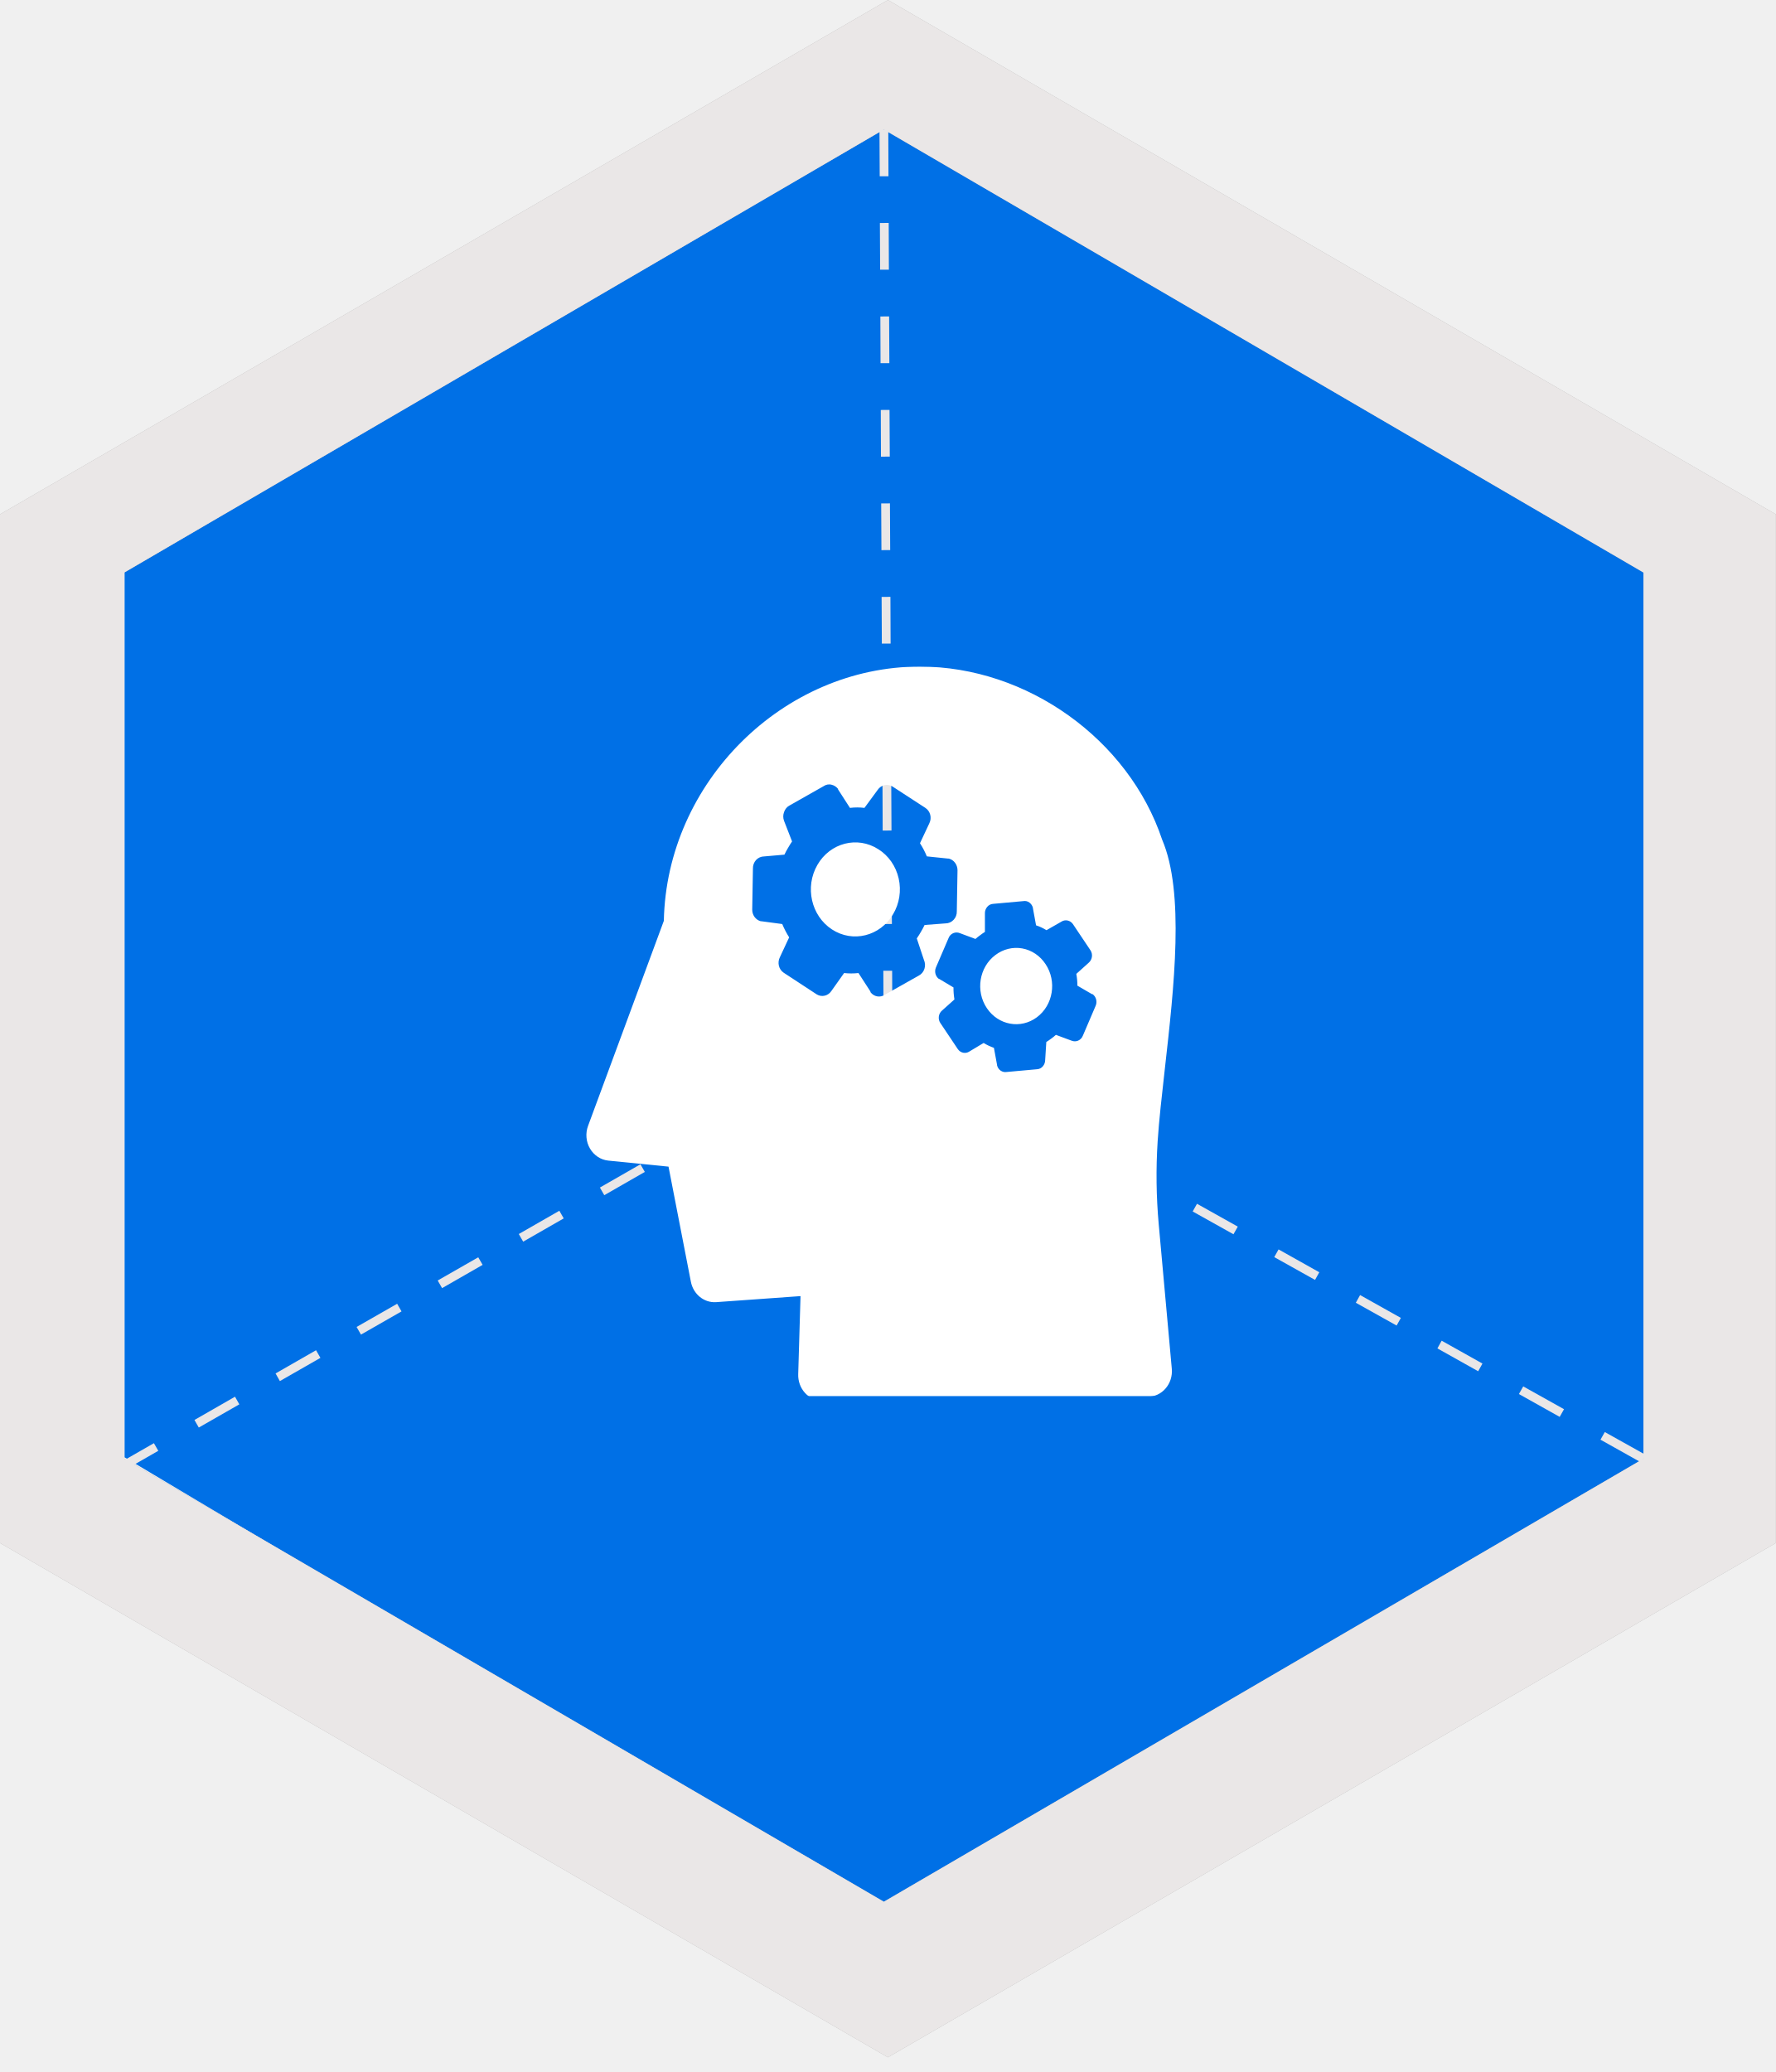
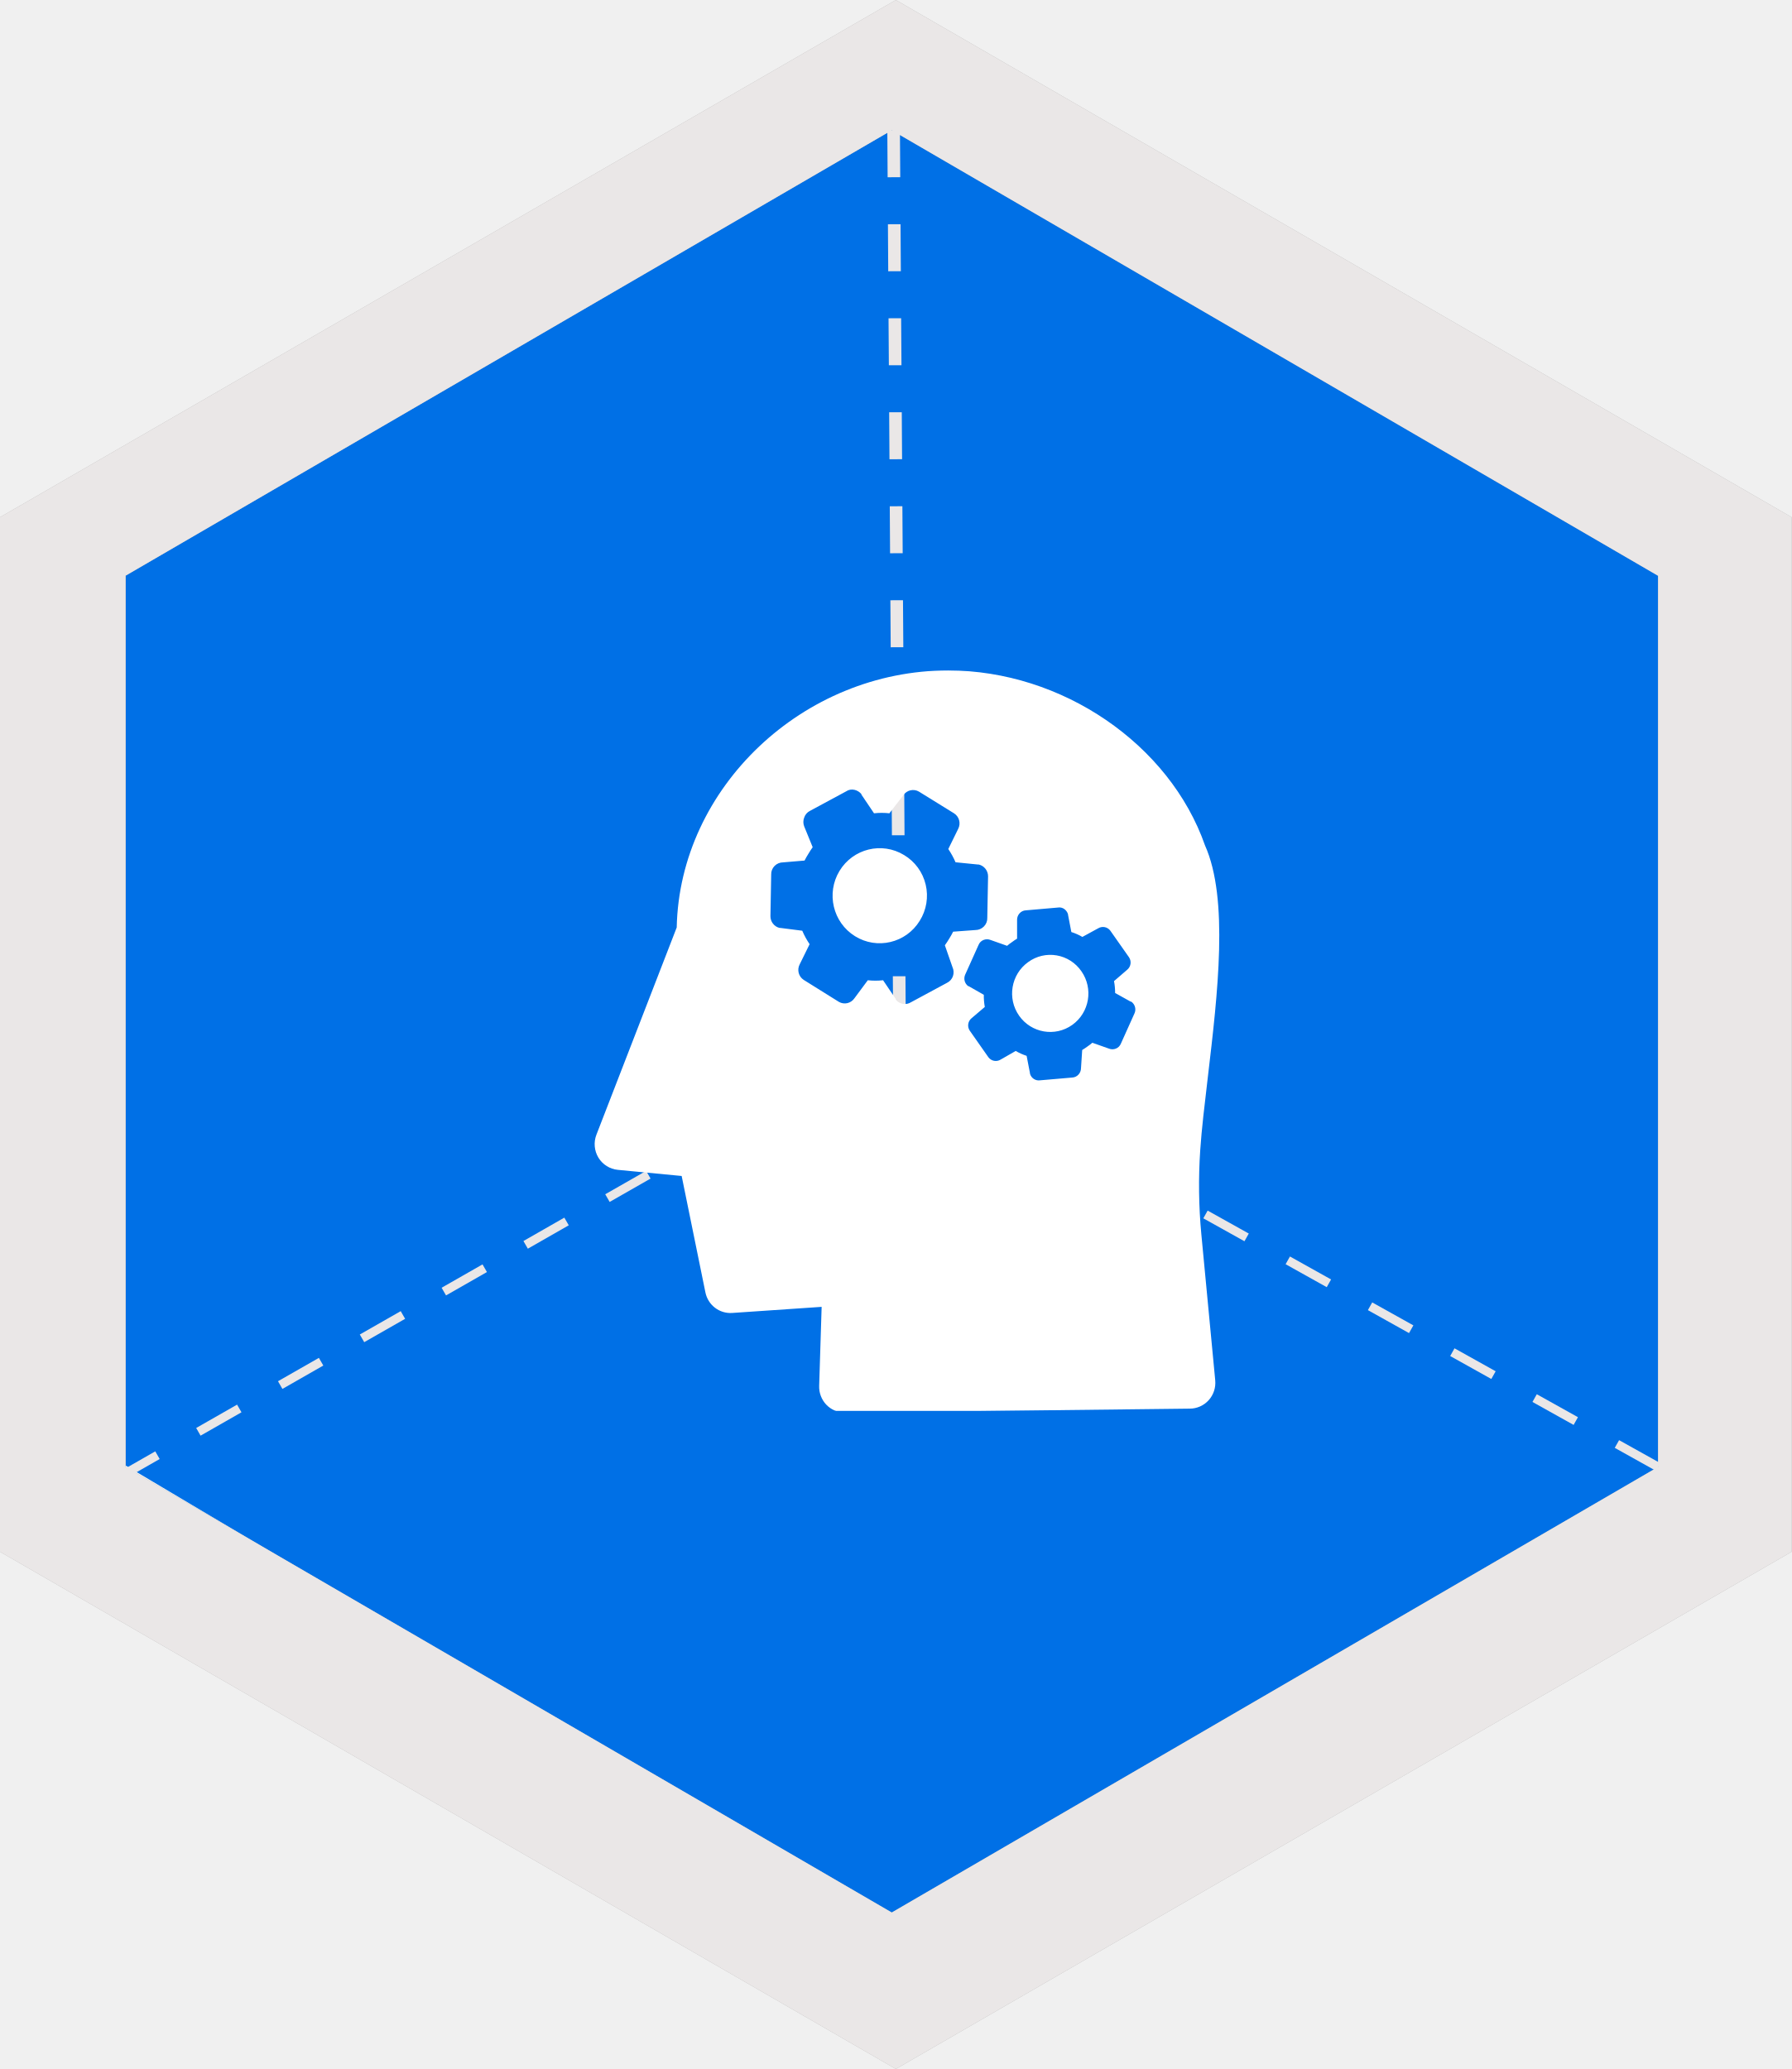
- <svg xmlns="http://www.w3.org/2000/svg" xmlns:xlink="http://www.w3.org/1999/xlink" width="30px" height="35px" viewBox="0 0 30 35" version="1.1">
+ <svg xmlns="http://www.w3.org/2000/svg" xmlns:xlink="http://www.w3.org/1999/xlink" width="71px" height="82px" viewBox="0 0 71 82" version="1.1">
  <defs>
-     <path d="M6.908,4.873 C7.04,4.773 7.204,4.732 7.363,4.761 C7.523,4.79 7.665,4.886 7.757,5.027 C7.95,5.317 7.885,5.718 7.611,5.923 C7.337,6.128 6.958,6.059 6.764,5.769 C6.57,5.479 6.635,5.078 6.908,4.873 Z M4.931,3.085 C5.104,3.193 5.228,3.371 5.275,3.579 C5.322,3.786 5.288,4.004 5.18,4.184 C4.961,4.555 4.5,4.67 4.148,4.44 C3.797,4.211 3.686,3.724 3.902,3.35 C4.117,2.977 4.577,2.858 4.931,3.085 Z M9.771,6.798 C9.721,7.247 9.672,7.67 9.65,8.018 C9.62,8.485 9.626,8.954 9.668,9.419 L9.889,11.862 C9.9,11.984 9.862,12.104 9.784,12.194 C9.707,12.284 9.597,12.335 9.481,12.334 L3.986,12.401 C3.875,12.401 3.769,12.353 3.692,12.269 C3.615,12.184 3.574,12.07 3.578,11.953 L3.617,10.634 L2.192,10.736 C1.988,10.75 1.806,10.603 1.765,10.392 L1.387,8.447 L0.369,8.345 C0.242,8.332 0.128,8.257 0.06,8.141 C-0.007,8.026 -0.019,7.884 0.028,7.758 L1.308,4.295 C1.354,1.958 3.322,-9.9475983e-14 5.634,-9.9475983e-14 C7.443,-9.9475983e-14 9.16,1.229 9.726,2.924 C10.107,3.817 9.929,5.4 9.771,6.798 Z M5.71,5.106 C5.726,5.057 5.723,5.003 5.702,4.956 L5.581,4.592 C5.607,4.556 5.629,4.518 5.652,4.479 C5.675,4.44 5.694,4.405 5.713,4.365 L6.068,4.338 C6.119,4.338 6.168,4.316 6.204,4.277 C6.24,4.239 6.259,4.187 6.257,4.134 L6.269,3.439 C6.268,3.345 6.207,3.264 6.121,3.243 L6.107,3.243 L5.751,3.206 C5.719,3.128 5.68,3.054 5.635,2.984 L5.793,2.647 C5.839,2.555 5.81,2.442 5.726,2.387 L5.168,2.024 C5.084,1.974 4.977,1.999 4.921,2.082 L4.697,2.387 C4.616,2.377 4.533,2.377 4.452,2.387 L4.251,2.075 L4.251,2.066 C4.223,2.031 4.185,2.006 4.142,1.996 C4.095,1.983 4.046,1.993 4.006,2.021 L3.434,2.345 C3.388,2.368 3.354,2.41 3.338,2.46 C3.321,2.507 3.321,2.558 3.338,2.604 L3.474,2.954 C3.45,2.988 3.429,3.024 3.406,3.063 C3.383,3.102 3.364,3.136 3.345,3.177 L3.002,3.207 C2.951,3.207 2.902,3.229 2.866,3.267 C2.831,3.306 2.811,3.358 2.813,3.411 L2.801,4.106 C2.801,4.199 2.86,4.279 2.945,4.302 L2.956,4.302 L3.308,4.349 C3.341,4.428 3.38,4.503 3.425,4.574 L3.268,4.91 C3.222,5.002 3.249,5.115 3.332,5.171 L3.892,5.538 C3.976,5.589 4.084,5.563 4.139,5.479 L4.353,5.177 C4.434,5.186 4.515,5.186 4.596,5.177 L4.798,5.489 L4.798,5.499 C4.856,5.578 4.962,5.597 5.042,5.543 L5.615,5.22 C5.66,5.197 5.694,5.156 5.71,5.106 Z M8.6,5.736 C8.634,5.665 8.613,5.578 8.55,5.533 L8.54,5.533 L8.294,5.39 C8.294,5.323 8.288,5.256 8.276,5.191 L8.485,5.003 C8.545,4.952 8.559,4.861 8.516,4.794 L8.218,4.349 C8.173,4.285 8.088,4.267 8.024,4.309 L7.772,4.453 C7.716,4.419 7.658,4.391 7.596,4.371 L7.543,4.083 L7.543,4.075 C7.534,4.04 7.514,4.01 7.486,3.988 C7.456,3.964 7.417,3.955 7.38,3.962 L6.872,4.008 C6.832,4.01 6.795,4.029 6.77,4.06 C6.745,4.09 6.731,4.128 6.732,4.168 L6.732,4.482 C6.703,4.499 6.677,4.519 6.65,4.539 C6.623,4.559 6.597,4.578 6.572,4.601 L6.309,4.503 C6.273,4.488 6.233,4.488 6.197,4.503 C6.16,4.519 6.131,4.549 6.117,4.588 L5.903,5.086 C5.876,5.154 5.897,5.233 5.954,5.276 L5.96,5.276 L6.201,5.42 C6.2,5.488 6.206,5.556 6.217,5.623 L6.008,5.81 C5.948,5.86 5.934,5.951 5.977,6.018 L6.275,6.463 C6.32,6.528 6.406,6.545 6.47,6.502 L6.71,6.358 C6.765,6.392 6.823,6.419 6.884,6.44 L6.937,6.728 L6.937,6.736 C6.956,6.813 7.027,6.861 7.101,6.848 L7.61,6.802 C7.649,6.801 7.686,6.782 7.712,6.751 C7.737,6.721 7.75,6.683 7.75,6.644 L7.769,6.342 C7.798,6.325 7.826,6.303 7.854,6.283 C7.881,6.263 7.907,6.244 7.931,6.221 L8.195,6.319 C8.231,6.334 8.271,6.334 8.306,6.319 C8.343,6.303 8.372,6.273 8.387,6.234 L8.6,5.736 Z" id="path-1" />
+     <path d="M17.179,11.559 C17.506,11.32 17.913,11.225 18.31,11.294 C18.707,11.362 19.06,11.589 19.29,11.924 C19.77,12.612 19.608,13.563 18.926,14.049 C18.245,14.534 17.302,14.371 16.82,13.684 C16.338,12.997 16.499,12.046 17.179,11.559 Z M12.262,7.317 C12.693,7.574 13.002,7.997 13.118,8.488 C13.235,8.979 13.149,9.498 12.881,9.924 C12.338,10.805 11.191,11.077 10.316,10.532 C9.441,9.988 9.167,8.832 9.702,7.947 C10.238,7.062 11.382,6.78 12.262,7.317 Z M24.298,16.125 C24.173,17.19 24.051,18.193 23.997,19.019 C23.923,20.126 23.937,21.238 24.041,22.343 L24.592,28.137 C24.619,28.425 24.524,28.711 24.331,28.924 C24.138,29.137 23.864,29.258 23.578,29.257 L9.911,29.414 C9.636,29.414 9.372,29.301 9.18,29.101 C8.989,28.9 8.887,28.63 8.897,28.352 L8.995,25.223 L5.451,25.465 C4.944,25.5 4.491,25.151 4.389,24.65 L3.448,20.036 L0.919,19.793 C0.602,19.763 0.317,19.584 0.15,19.311 C-0.016,19.037 -0.046,18.7 0.07,18.401 L3.252,10.187 C3.367,4.645 8.261,-9.9475983e-14 14.01,-9.9475983e-14 C18.508,-9.9475983e-14 22.78,2.914 24.187,6.935 C25.134,9.054 24.691,12.808 24.298,16.125 Z M14.2,12.111 C14.238,11.995 14.231,11.868 14.179,11.757 L13.878,10.893 C13.943,10.808 13.997,10.716 14.054,10.624 C14.112,10.531 14.159,10.45 14.206,10.354 L15.089,10.289 C15.216,10.289 15.338,10.237 15.427,10.146 C15.516,10.055 15.564,9.932 15.559,9.805 L15.59,8.156 C15.588,7.934 15.435,7.742 15.221,7.692 L15.187,7.692 L14.301,7.603 C14.222,7.419 14.126,7.244 14.014,7.078 L14.406,6.279 C14.519,6.061 14.447,5.792 14.24,5.662 L12.85,4.802 C12.642,4.681 12.377,4.741 12.238,4.938 L11.68,5.662 C11.478,5.639 11.274,5.639 11.071,5.662 L10.571,4.921 L10.571,4.901 C10.501,4.817 10.406,4.758 10.3,4.733 C10.184,4.704 10.061,4.726 9.962,4.795 L8.538,5.563 C8.426,5.617 8.34,5.716 8.302,5.836 C8.26,5.945 8.26,6.067 8.302,6.177 L8.64,7.006 C8.579,7.088 8.528,7.173 8.471,7.266 C8.413,7.358 8.366,7.44 8.318,7.535 L7.466,7.607 C7.339,7.607 7.217,7.659 7.128,7.75 C7.039,7.841 6.991,7.964 6.996,8.091 L6.966,9.74 C6.965,9.959 7.113,10.151 7.324,10.204 L7.351,10.204 L8.227,10.316 C8.307,10.503 8.404,10.681 8.518,10.849 L8.126,11.647 C8.011,11.864 8.08,12.132 8.285,12.265 L9.678,13.135 C9.888,13.257 10.155,13.196 10.293,12.995 L10.824,12.279 C11.026,12.301 11.229,12.301 11.43,12.279 L11.93,13.019 L11.93,13.043 C12.076,13.231 12.339,13.277 12.539,13.149 L13.963,12.381 C14.075,12.327 14.16,12.23 14.2,12.111 Z M21.386,13.606 C21.471,13.437 21.417,13.231 21.261,13.125 L21.238,13.125 L20.625,12.784 C20.625,12.626 20.611,12.468 20.581,12.313 L21.099,11.866 C21.249,11.747 21.283,11.531 21.177,11.371 L20.436,10.316 C20.324,10.163 20.114,10.122 19.952,10.221 L19.327,10.562 C19.189,10.481 19.043,10.416 18.89,10.368 L18.759,9.685 L18.759,9.665 C18.734,9.583 18.684,9.511 18.617,9.46 C18.541,9.403 18.445,9.381 18.353,9.398 L17.088,9.508 C16.99,9.512 16.899,9.556 16.834,9.631 C16.772,9.701 16.738,9.792 16.74,9.886 L16.74,10.63 C16.668,10.671 16.604,10.719 16.537,10.767 C16.469,10.815 16.405,10.859 16.344,10.914 L15.688,10.682 C15.599,10.646 15.499,10.646 15.41,10.682 C15.319,10.718 15.247,10.791 15.211,10.883 L14.68,12.064 C14.612,12.225 14.664,12.412 14.805,12.514 L14.822,12.514 L15.421,12.855 C15.419,13.017 15.432,13.178 15.461,13.337 L14.94,13.78 C14.79,13.899 14.756,14.115 14.863,14.275 L15.603,15.33 C15.717,15.484 15.929,15.524 16.09,15.422 L16.685,15.081 C16.822,15.161 16.968,15.226 17.118,15.275 L17.25,15.958 L17.25,15.978 C17.298,16.16 17.475,16.275 17.659,16.244 L18.924,16.135 C19.022,16.131 19.113,16.086 19.178,16.012 C19.239,15.943 19.273,15.853 19.273,15.76 L19.32,15.043 C19.391,15.002 19.462,14.951 19.53,14.903 C19.597,14.855 19.662,14.811 19.722,14.756 L20.379,14.988 C20.468,15.024 20.567,15.024 20.656,14.988 C20.747,14.952 20.819,14.879 20.855,14.787 L21.386,13.606 Z" id="path-1" />
  </defs>
  <g id="SeMI-Website" stroke="none" stroke-width="1" fill="none" fill-rule="evenodd">
-     <g id="Products" transform="translate(-368, -2112)">
-       <g id="Group-5" transform="translate(-135, 274)">
-         <g id="Group-9" transform="translate(463, 1798)">
-           <g id="Group-2">
-             <g id="icons/PointSolutions/common-knowledge" transform="translate(40, 40)">
-               <g id="Group-5-Copy-5">
-                 <g id="Group-3">
-                   <polygon id="Path" fill="#0070E6" points="2.105 24.617 2.105 9.609 15 2.106 27.895 9.609 27.895 24.617 14.953 32.277" />
-                   <path d="M15,0 L0,8.688 L0,26.064 L14.854,34.668 L15,34.752 L30,26.064 L30,8.688 L15.146,0.085 L15,0 Z M2.1,24.64 L2.1,9.671 L14.931,2.188 L27.763,9.671 L27.763,24.64 L14.931,32.124 L2.1,24.64 Z" id="Fill-24" fill="#ABABAB" />
-                 </g>
-                 <g id="Group-32-Copy">
-                   <g id="Group-23" transform="translate(1.578947, 8.773684)" fill="#04152A">
-                     <polygon id="Fill-9" points="0.342 0.989 0.118 0.854 0.185 0.741 0.408 0.876" />
-                     <polygon id="Fill-13" points="13.374 8.841 13.117 8.686 13.184 8.573 13.374 8.688 13.565 8.573 13.631 8.686" />
-                     <polygon id="Fill-17" points="26.406 0.989 26.34 0.876 26.564 0.741 26.63 0.854" />
-                     <polygon id="Fill-19" points="13.309 23.766 13.439 23.766 13.439 23.503 13.309 23.503" />
-                     <polygon id="Fill-22" points="13.309 9.696 13.439 9.696 13.439 9.433 13.309 9.433" />
-                   </g>
-                   <path d="M15,0 L0,8.688 L0,26.064 L14.854,34.668 L15,34.752 L30,26.064 L30,8.688 L15.146,0.085 L15,0 Z M2.1,24.64 L2.1,9.671 L14.931,2.188 L27.763,9.671 L27.763,24.64 L14.931,32.124 L2.1,24.64 Z" id="Fill-24" fill="#EAE7E7" />
-                   <path d="M14.929,17.312 L15.003,17.441 L14.318,17.833 L14.244,17.704 L14.929,17.312 Z M13.559,18.097 L13.633,18.226 L12.948,18.618 L12.874,18.49 L13.559,18.097 Z M12.189,18.882 L12.263,19.011 L11.578,19.404 L11.504,19.275 L12.189,18.882 Z M10.819,19.667 L10.893,19.796 L10.208,20.189 L10.134,20.06 L10.819,19.667 Z M9.449,20.452 L9.523,20.581 L8.838,20.974 L8.764,20.845 L9.449,20.452 Z M8.079,21.238 L8.153,21.366 L7.468,21.759 L7.394,21.63 L8.079,21.238 Z M6.709,22.023 L6.783,22.152 L6.098,22.544 L6.024,22.415 L6.709,22.023 Z M5.339,22.808 L5.413,22.937 L4.728,23.329 L4.655,23.2 L5.339,22.808 Z M3.97,23.593 L4.043,23.722 L3.358,24.114 L3.285,23.986 L3.97,23.593 Z M2.6,24.378 L2.674,24.507 L2.137,24.815 L2.063,24.686 L2.6,24.378 Z" id="Path-2" fill="#EAE7E7" fill-rule="nonzero" />
-                   <path d="M27.799,24.575 L27.726,24.705 L27.037,24.319 L27.11,24.19 L27.799,24.575 Z M26.421,23.804 L26.348,23.934 L25.659,23.548 L25.732,23.419 L26.421,23.804 Z M25.043,23.033 L24.971,23.163 L24.282,22.777 L24.354,22.647 L25.043,23.033 Z M23.665,22.262 L23.593,22.391 L22.904,22.006 L22.976,21.876 L23.665,22.262 Z M22.287,21.491 L22.215,21.62 L21.526,21.235 L21.599,21.105 L22.287,21.491 Z M20.91,20.72 L20.837,20.849 L20.148,20.464 L20.221,20.334 L20.91,20.72 Z M19.532,19.948 L19.459,20.078 L18.77,19.692 L18.843,19.563 L19.532,19.948 Z M18.154,19.177 L18.081,19.307 L17.393,18.921 L17.465,18.792 L18.154,19.177 Z M16.776,18.406 L16.704,18.536 L16.015,18.15 L16.087,18.021 L16.776,18.406 Z M15.398,17.635 L15.326,17.765 L15.174,17.68 L15.247,17.55 L15.398,17.635 Z" id="Path-4" fill="#EAE7E7" fill-rule="nonzero" />
-                   <path d="M14.857,2.188 L15.006,2.187 L15.009,2.977 L14.861,2.977 L14.857,2.188 Z M14.864,3.767 L15.013,3.766 L15.016,4.556 L14.868,4.556 L14.864,3.767 Z M14.872,5.346 L15.02,5.345 L15.024,6.135 L14.875,6.135 L14.872,5.346 Z M14.879,6.925 L15.027,6.924 L15.031,7.713 L14.882,7.714 L14.879,6.925 Z M14.886,8.504 L15.034,8.503 L15.038,9.292 L14.89,9.293 L14.886,8.504 Z M14.893,10.083 L15.042,10.082 L15.045,10.871 L14.897,10.872 L14.893,10.083 Z M14.9,11.661 L15.049,11.661 L15.053,12.45 L14.904,12.451 L14.9,11.661 Z M14.908,13.24 L15.056,13.24 L15.06,14.029 L14.911,14.03 L14.908,13.24 Z M14.915,14.819 L15.063,14.819 L15.067,15.608 L14.918,15.609 L14.915,14.819 Z M14.922,16.398 L15.071,16.398 L15.074,17.187 L14.926,17.188 L14.922,16.398 Z" id="Path-3" fill="#EAE7E7" fill-rule="nonzero" />
-                   <g id="Group-31" transform="translate(8.421053, 10.79433)" />
-                 </g>
-                 <g id="icons/industries/common-knowledge" transform="translate(8.910891, 10.9901)">
-                   <g id="background/black" transform="translate(0.995359, 0.269576)">
-                     <mask id="mask-2" fill="white">
-                       <use xlink:href="#path-1" />
-                     </mask>
-                     <g id="Mask" fill-rule="nonzero" />
-                     <g id="background/white" mask="url(#mask-2)" fill="#FFFFFF">
-                       <g transform="translate(-0.947961, 0)" id="Combined-Shape">
-                         <polygon points="0 0 10.932 0 10.932 12.323 0 12.323" />
-                       </g>
-                     </g>
-                   </g>
+     <g id="Styleguide-–-Product-Branding" transform="translate(-200, -5765)">
+       <g id="icons/PointSolutions/common-knowledge" transform="translate(200, 5765)">
+         <g id="Group-5-Copy-5">
+           <g id="Group-3">
+             <polygon id="Path" fill="#0070E6" points="4.982 58.084 4.982 22.674 35.5 4.97 66.018 22.674 66.018 58.084 35.389 76.159" />
+             <path d="M35.5,0 L0,20.499 L0,61.5 L35.154,81.8 L35.5,82 L71,61.5 L71,20.499 L35.846,0.2 L35.5,0 Z M4.97,58.139 L4.97,22.82 L35.338,5.162 L65.705,22.82 L65.705,58.139 L35.338,75.798 L4.97,58.139 Z" id="Fill-24" fill="#ABABAB" />
+           </g>
+           <g id="Group-32-Copy">
+             <g id="Group-23" transform="translate(3.736842, 20.70189)" fill="#04152A">
+               <polygon id="Fill-9" points="0.809 2.334 0.279 2.016 0.437 1.749 0.967 2.067" />
+               <polygon id="Fill-13" points="31.652 20.861 31.043 20.496 31.201 20.229 31.652 20.499 32.103 20.229 32.261 20.496" />
+               <polygon id="Fill-17" points="62.495 2.334 62.337 2.067 62.867 1.749 63.024 2.016" />
+               <polygon id="Fill-19" points="31.498 56.078 31.806 56.078 31.806 55.457 31.498 55.457" />
+               <polygon id="Fill-22" points="31.498 22.879 31.806 22.879 31.806 22.257 31.498 22.257" />
+             </g>
+             <path d="M35.5,0 L0,20.499 L0,61.5 L35.154,81.8 L35.5,82 L71,61.5 L71,20.499 L35.846,0.2 L35.5,0 Z M4.97,58.139 L4.97,22.82 L35.338,5.162 L65.705,22.82 L65.705,58.139 L35.338,75.798 L4.97,58.139 Z" id="Fill-24" fill="#EAE7E7" />
+             <path d="M35.331,40.848 L35.506,41.152 L33.885,42.078 L33.71,41.774 L35.331,40.848 Z M32.089,42.701 L32.264,43.005 L30.643,43.931 L30.468,43.627 L32.089,42.701 Z M28.847,44.553 L29.022,44.857 L27.401,45.784 L27.226,45.479 L28.847,44.553 Z M25.605,46.406 L25.78,46.71 L24.159,47.636 L23.984,47.332 L25.605,46.406 Z M22.363,48.258 L22.538,48.562 L20.917,49.489 L20.742,49.185 L22.363,48.258 Z M19.121,50.111 L19.296,50.415 L17.675,51.341 L17.5,51.037 L19.121,50.111 Z M15.879,51.964 L16.054,52.268 L14.433,53.194 L14.258,52.89 L15.879,51.964 Z M12.637,53.816 L12.812,54.12 L11.191,55.047 L11.016,54.742 L12.637,53.816 Z M9.395,55.669 L9.569,55.973 L7.948,56.899 L7.774,56.595 L9.395,55.669 Z M6.153,57.521 L6.327,57.825 L5.058,58.551 L4.883,58.247 L6.153,57.521 Z" id="Path-2" fill="#EAE7E7" fill-rule="nonzero" />
+             <path d="M65.79,57.986 L65.619,58.292 L63.988,57.382 L64.16,57.077 L65.79,57.986 Z M62.53,56.167 L62.358,56.473 L60.727,55.563 L60.899,55.257 L62.53,56.167 Z M59.269,54.347 L59.097,54.653 L57.467,53.743 L57.638,53.437 L59.269,54.347 Z M56.008,52.528 L55.836,52.834 L54.206,51.924 L54.377,51.618 L56.008,52.528 Z M52.747,50.708 L52.575,51.014 L50.945,50.104 L51.117,49.798 L52.747,50.708 Z M49.486,48.889 L49.314,49.194 L47.684,48.285 L47.856,47.979 L49.486,48.889 Z M46.225,47.069 L46.054,47.375 L44.423,46.465 L44.595,46.159 L46.225,47.069 Z M42.964,45.25 L42.793,45.555 L41.162,44.646 L41.334,44.34 L42.964,45.25 Z M39.704,43.43 L39.532,43.736 L37.901,42.826 L38.073,42.52 L39.704,43.43 Z M36.443,41.61 L36.271,41.916 L35.912,41.716 L36.083,41.41 L36.443,41.61 Z" id="Path-4" fill="#EAE7E7" fill-rule="nonzero" />
+             <path d="M35.162,5.162 L35.662,5.161 L35.674,7.024 L35.174,7.025 L35.162,5.162 Z M35.186,8.888 L35.686,8.886 L35.698,10.749 L35.198,10.751 L35.186,8.888 Z M35.21,12.614 L35.71,12.612 L35.723,14.475 L35.223,14.476 L35.21,12.614 Z M35.235,16.339 L35.735,16.338 L35.747,18.2 L35.247,18.202 L35.235,16.339 Z M35.259,20.065 L35.759,20.063 L35.771,21.926 L35.271,21.927 L35.259,20.065 Z M35.283,23.79 L35.783,23.789 L35.796,25.651 L35.296,25.653 L35.283,23.79 Z M35.308,27.516 L35.808,27.514 L35.82,29.377 L35.32,29.379 L35.308,27.516 Z M35.332,31.241 L35.832,31.24 L35.844,33.103 L35.344,33.104 L35.332,31.241 Z M35.356,34.967 L35.856,34.965 L35.868,36.828 L35.368,36.83 L35.356,34.967 Z M35.381,38.692 L35.881,38.691 L35.893,40.554 L35.393,40.555 L35.381,38.692 Z" id="Path-3" fill="#EAE7E7" fill-rule="nonzero" />
+             <g id="Group-31" transform="translate(19.92983, 25.4697)" />
+           </g>
+           <g id="icons/industries/common-knowledge" transform="translate(21.08911, 25.93162)">
+             <g id="background/black" transform="translate(2.475201, 0.639427)">
+               <mask id="mask-2" fill="white">
+                 <use xlink:href="#path-1" />
+               </mask>
+               <g id="Mask" fill-rule="nonzero" />
+               <g id="background/white" mask="url(#mask-2)" fill="#FFFFFF">
+                 <g transform="translate(-2.357335, 0)" id="Combined-Shape">
+                   <polygon points="0 0 28.06 0 28.06 29.346 0 29.346" />
                </g>
              </g>
            </g>
          </g>
        </g>
      </g>
    </g>
  </g>
</svg>
